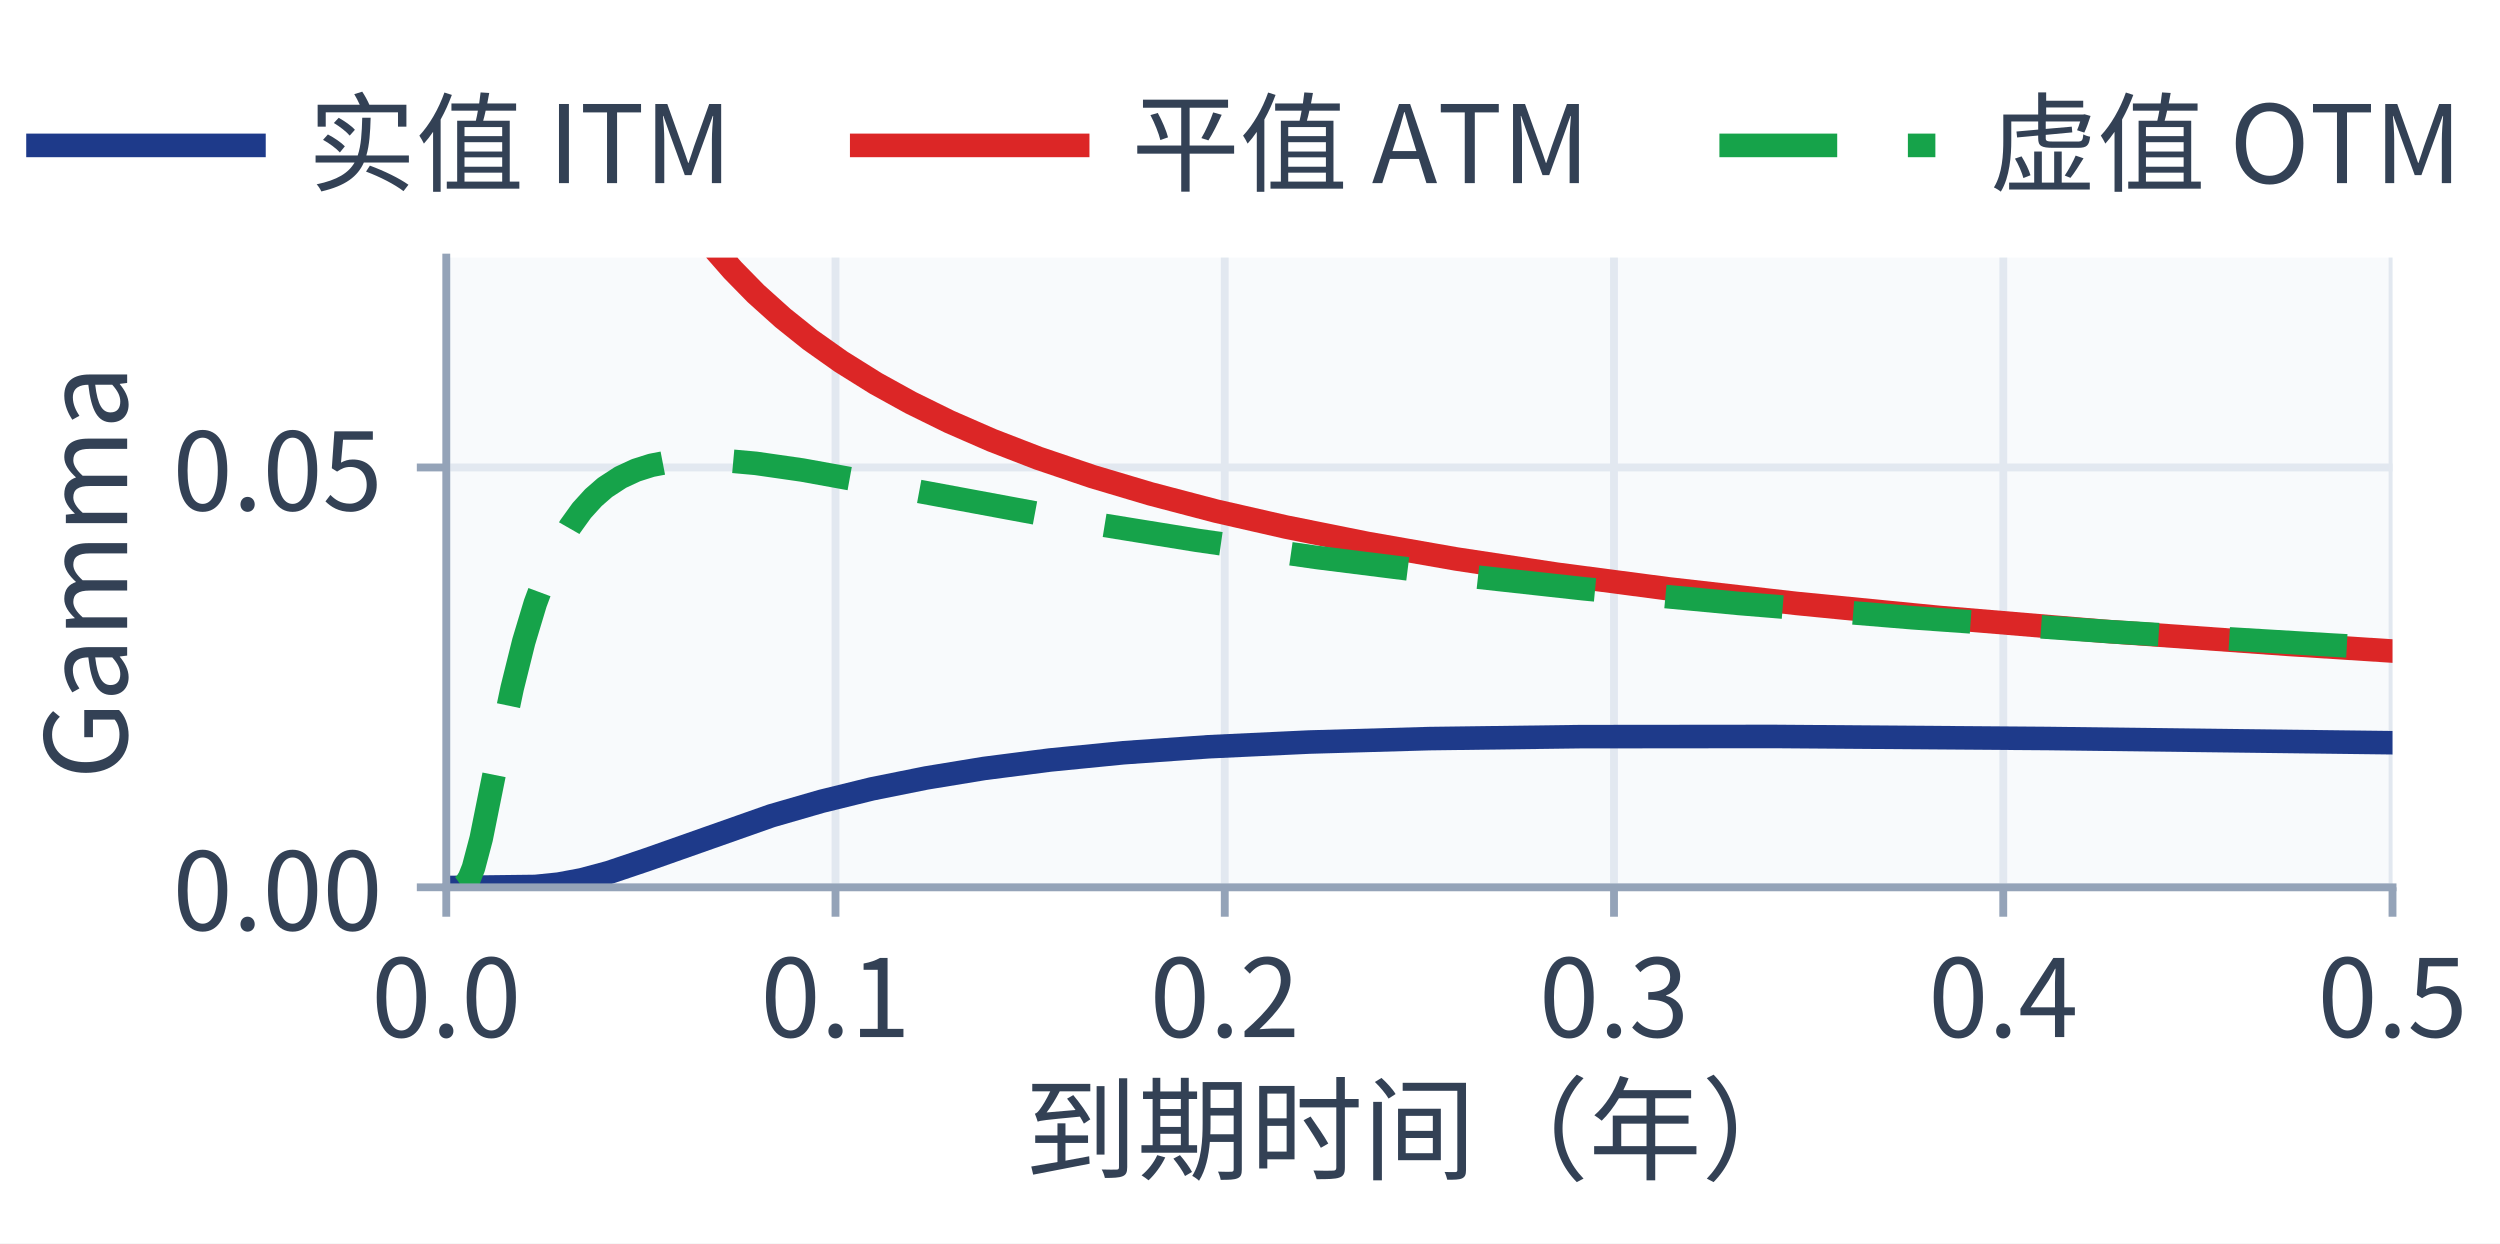
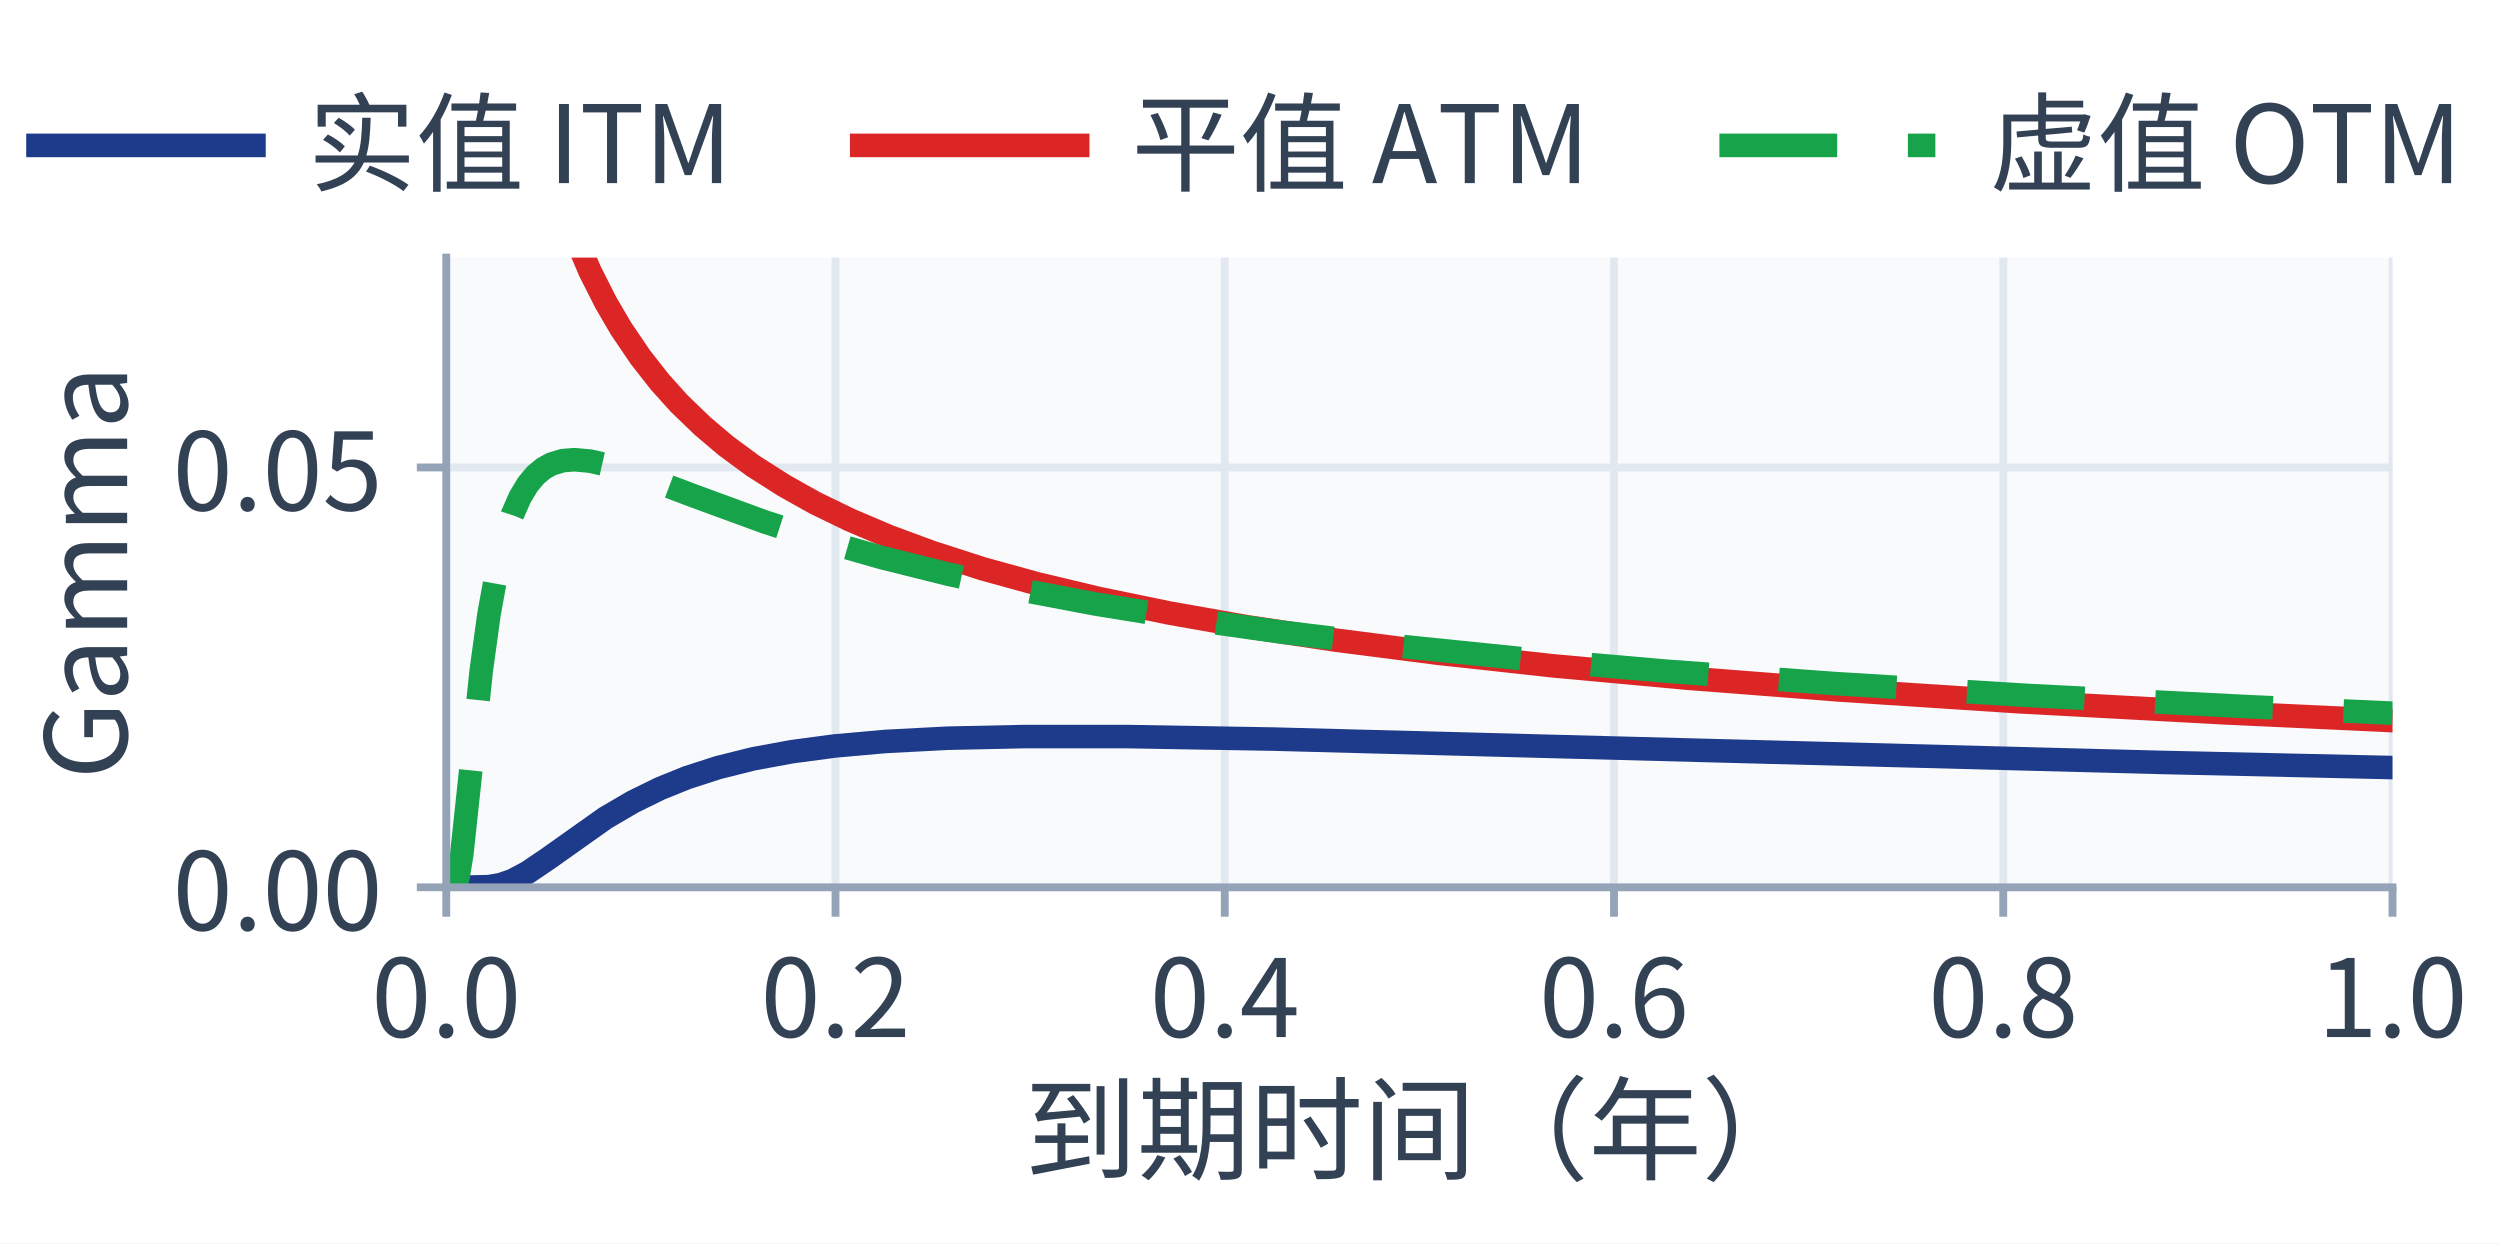
<svg xmlns="http://www.w3.org/2000/svg" xmlns:xlink="http://www.w3.org/1999/xlink" width="254.667pt" height="126.667pt" viewBox="0 0 254.667 126.667" version="1.1">
  <defs>
    <style type="text/css">*{stroke-linejoin: round; stroke-linecap: butt}</style>
  </defs>
  <g id="figure_1">
    <g id="patch_1">
      <path d="M 0 126.67  L 254.67 126.67  L 254.67 0  L 0 0  z " style="fill: #ffffff" />
    </g>
    <g id="axes_1">
      <g id="patch_2">
        <path d="M 45.46 90.39  L 243.72 90.39  L 243.72 26.24  L 45.46 26.24  z " style="fill: #f8fafc" />
      </g>
      <g id="matplotlib.axis_1">
        <g id="xtick_1">
          <g id="line2d_1">
            <path d="M 45.46 90.39  L 45.46 26.24  " clip-path="url(#p6704651213)" style="fill: none; stroke: #e2e8f0; stroke-width: 0.8; stroke-linecap: square" />
          </g>
          <g id="line2d_2">
            <defs>
              <path id="mb251ec82ac" d="M 0 0  L 0 3  " style="stroke: #94a3b8; stroke-width: 0.8" />
            </defs>
            <g>
              <use xlink:href="#mb251ec82ac" x="45.46" y="90.387" style="fill: #94a3b8; stroke: #94a3b8; stroke-width: 0.8" />
            </g>
          </g>
          <g id="text_1">
            <g style="fill: #334155" transform="translate(37.82617 105.642) scale(0.11 -0.11)">
              <defs>
                <path id="NotoSansCJKsc-Regular-30" d="M 1779 -83  C 2669 -83 3238 723 3238 2362  C 3238 3987 2669 4774 1779 4774  C 883 4774 320 3987 320 2362  C 320 723 883 -83 1779 -83  z M 1779 390  C 1248 390 883 986 883 2362  C 883 3731 1248 4314 1779 4314  C 2310 4314 2675 3731 2675 2362  C 2675 986 2310 390 1779 390  z " transform="scale(0.015625)" />
                <path id="NotoSansCJKsc-Regular-2e" d="M 890 -83  C 1120 -83 1312 96 1312 358  C 1312 627 1120 806 890 806  C 653 806 467 627 467 358  C 467 96 653 -83 890 -83  z " transform="scale(0.015625)" />
              </defs>
              <use xlink:href="#NotoSansCJKsc-Regular-30" />
              <use xlink:href="#NotoSansCJKsc-Regular-2e" transform="translate(55.49999 0)" />
              <use xlink:href="#NotoSansCJKsc-Regular-30" transform="translate(83.29997 0)" />
            </g>
          </g>
        </g>
        <g id="xtick_2">
          <g id="line2d_3">
            <path d="M 85.11 90.39  L 85.11 26.24  " clip-path="url(#p6704651213)" style="fill: none; stroke: #e2e8f0; stroke-width: 0.8; stroke-linecap: square" />
          </g>
          <g id="line2d_4">
            <g>
              <use xlink:href="#mb251ec82ac" x="85.111" y="90.387" style="fill: #94a3b8; stroke: #94a3b8; stroke-width: 0.8" />
            </g>
          </g>
          <g id="text_2">
            <g style="fill: #334155" transform="translate(77.4775 105.642) scale(0.11 -0.11)">
              <defs>
-                 <path id="NotoSansCJKsc-Regular-31" d="M 563 0  L 3136 0  L 3136 486  L 2195 486  L 2195 4691  L 1747 4691  C 1491 4544 1190 4435 774 4358  L 774 3987  L 1613 3987  L 1613 486  L 563 486  L 563 0  z " transform="scale(0.015625)" />
-               </defs>
-               <use xlink:href="#NotoSansCJKsc-Regular-30" />
-               <use xlink:href="#NotoSansCJKsc-Regular-2e" transform="translate(55.49999 0)" />
-               <use xlink:href="#NotoSansCJKsc-Regular-31" transform="translate(83.29997 0)" />
+                 <path id="NotoSansCJKsc-Regular-32" d="M 282 0  L 3232 0  L 3232 506  L 1933 506  C 1696 506 1408 480 1165 461  C 2266 1504 3008 2458 3008 3398  C 3008 4230 2477 4774 1638 4774  C 1043 4774 634 4506 256 4090  L 595 3757  C 858 4070 1184 4301 1568 4301  C 2150 4301 2432 3910 2432 3373  C 2432 2566 1754 1632 282 346  L 282 0  z " transform="scale(0.015625)" />
+               </defs>
+               <use xlink:href="#NotoSansCJKsc-Regular-30" />
+               <use xlink:href="#NotoSansCJKsc-Regular-2e" transform="translate(55.49999 0)" />
+               <use xlink:href="#NotoSansCJKsc-Regular-32" transform="translate(83.29997 0)" />
            </g>
          </g>
        </g>
        <g id="xtick_3">
          <g id="line2d_5">
            <path d="M 124.76 90.39  L 124.76 26.24  " clip-path="url(#p6704651213)" style="fill: none; stroke: #e2e8f0; stroke-width: 0.8; stroke-linecap: square" />
          </g>
          <g id="line2d_6">
            <g>
              <use xlink:href="#mb251ec82ac" x="124.763" y="90.387" style="fill: #94a3b8; stroke: #94a3b8; stroke-width: 0.8" />
            </g>
          </g>
          <g id="text_3">
            <g style="fill: #334155" transform="translate(117.1288 105.642) scale(0.11 -0.11)">
              <defs>
-                 <path id="NotoSansCJKsc-Regular-32" d="M 282 0  L 3232 0  L 3232 506  L 1933 506  C 1696 506 1408 480 1165 461  C 2266 1504 3008 2458 3008 3398  C 3008 4230 2477 4774 1638 4774  C 1043 4774 634 4506 256 4090  L 595 3757  C 858 4070 1184 4301 1568 4301  C 2150 4301 2432 3910 2432 3373  C 2432 2566 1754 1632 282 346  L 282 0  z " transform="scale(0.015625)" />
-               </defs>
-               <use xlink:href="#NotoSansCJKsc-Regular-30" />
-               <use xlink:href="#NotoSansCJKsc-Regular-2e" transform="translate(55.49999 0)" />
-               <use xlink:href="#NotoSansCJKsc-Regular-32" transform="translate(83.29997 0)" />
+                 <path id="NotoSansCJKsc-Regular-34" d="M 2176 0  L 2726 0  L 2726 1293  L 3354 1293  L 3354 1760  L 2726 1760  L 2726 4691  L 2080 4691  L 128 1677  L 128 1293  L 2176 1293  L 2176 0  z M 2176 1760  L 736 1760  L 1805 3360  C 1939 3590 2067 3827 2182 4051  L 2208 4051  C 2195 3814 2176 3430 2176 3200  L 2176 1760  z " transform="scale(0.015625)" />
+               </defs>
+               <use xlink:href="#NotoSansCJKsc-Regular-30" />
+               <use xlink:href="#NotoSansCJKsc-Regular-2e" transform="translate(55.49999 0)" />
+               <use xlink:href="#NotoSansCJKsc-Regular-34" transform="translate(83.29997 0)" />
            </g>
          </g>
        </g>
        <g id="xtick_4">
          <g id="line2d_7">
            <path d="M 164.41 90.39  L 164.41 26.24  " clip-path="url(#p6704651213)" style="fill: none; stroke: #e2e8f0; stroke-width: 0.8; stroke-linecap: square" />
          </g>
          <g id="line2d_8">
            <g>
              <use xlink:href="#mb251ec82ac" x="164.414" y="90.387" style="fill: #94a3b8; stroke: #94a3b8; stroke-width: 0.8" />
            </g>
          </g>
          <g id="text_4">
            <g style="fill: #334155" transform="translate(156.7802 105.642) scale(0.11 -0.11)">
              <defs>
-                 <path id="NotoSansCJKsc-Regular-33" d="M 1683 -83  C 2522 -83 3194 416 3194 1254  C 3194 1901 2752 2310 2202 2445  L 2202 2477  C 2701 2650 3034 3034 3034 3603  C 3034 4346 2458 4774 1664 4774  C 1126 4774 710 4538 358 4218  L 672 3846  C 941 4115 1267 4301 1645 4301  C 2138 4301 2438 4006 2438 3558  C 2438 3053 2112 2662 1139 2662  L 1139 2214  C 2227 2214 2598 1843 2598 1274  C 2598 736 2208 403 1645 403  C 1114 403 762 659 486 941  L 186 563  C 493 224 954 -83 1683 -83  z " transform="scale(0.015625)" />
-               </defs>
-               <use xlink:href="#NotoSansCJKsc-Regular-30" />
-               <use xlink:href="#NotoSansCJKsc-Regular-2e" transform="translate(55.49999 0)" />
-               <use xlink:href="#NotoSansCJKsc-Regular-33" transform="translate(83.29997 0)" />
+                 <path id="NotoSansCJKsc-Regular-36" d="M 1926 -83  C 2656 -83 3277 531 3277 1440  C 3277 2426 2765 2912 1971 2912  C 1606 2912 1197 2701 909 2349  C 934 3802 1466 4294 2118 4294  C 2400 4294 2682 4154 2861 3936  L 3194 4294  C 2931 4576 2579 4774 2093 4774  C 1184 4774 358 4077 358 2240  C 358 691 1030 -83 1926 -83  z M 922 1882  C 1229 2317 1587 2477 1875 2477  C 2445 2477 2720 2074 2720 1440  C 2720 800 2374 378 1926 378  C 1338 378 986 909 922 1882  z " transform="scale(0.015625)" />
+               </defs>
+               <use xlink:href="#NotoSansCJKsc-Regular-30" />
+               <use xlink:href="#NotoSansCJKsc-Regular-2e" transform="translate(55.49999 0)" />
+               <use xlink:href="#NotoSansCJKsc-Regular-36" transform="translate(83.29997 0)" />
            </g>
          </g>
        </g>
        <g id="xtick_5">
          <g id="line2d_9">
            <path d="M 204.07 90.39  L 204.07 26.24  " clip-path="url(#p6704651213)" style="fill: none; stroke: #e2e8f0; stroke-width: 0.8; stroke-linecap: square" />
          </g>
          <g id="line2d_10">
            <g>
              <use xlink:href="#mb251ec82ac" x="204.065" y="90.387" style="fill: #94a3b8; stroke: #94a3b8; stroke-width: 0.8" />
            </g>
          </g>
          <g id="text_5">
            <g style="fill: #334155" transform="translate(196.4315 105.642) scale(0.11 -0.11)">
              <defs>
-                 <path id="NotoSansCJKsc-Regular-34" d="M 2176 0  L 2726 0  L 2726 1293  L 3354 1293  L 3354 1760  L 2726 1760  L 2726 4691  L 2080 4691  L 128 1677  L 128 1293  L 2176 1293  L 2176 0  z M 2176 1760  L 736 1760  L 1805 3360  C 1939 3590 2067 3827 2182 4051  L 2208 4051  C 2195 3814 2176 3430 2176 3200  L 2176 1760  z " transform="scale(0.015625)" />
-               </defs>
-               <use xlink:href="#NotoSansCJKsc-Regular-30" />
-               <use xlink:href="#NotoSansCJKsc-Regular-2e" transform="translate(55.49999 0)" />
-               <use xlink:href="#NotoSansCJKsc-Regular-34" transform="translate(83.29997 0)" />
+                 <path id="NotoSansCJKsc-Regular-38" d="M 1792 -83  C 2669 -83 3258 448 3258 1126  C 3258 1773 2880 2125 2470 2362  L 2470 2394  C 2746 2611 3091 3034 3091 3526  C 3091 4250 2605 4762 1805 4762  C 1075 4762 518 4282 518 3571  C 518 3078 813 2726 1152 2490  L 1152 2464  C 723 2234 294 1792 294 1165  C 294 442 922 -83 1792 -83  z M 2112 2547  C 1555 2765 1050 3014 1050 3571  C 1050 4026 1363 4326 1798 4326  C 2298 4326 2592 3962 2592 3494  C 2592 3149 2426 2829 2112 2547  z M 1798 352  C 1235 352 813 717 813 1216  C 813 1664 1082 2035 1459 2278  C 2125 2010 2701 1779 2701 1146  C 2701 678 2342 352 1798 352  z " transform="scale(0.015625)" />
+               </defs>
+               <use xlink:href="#NotoSansCJKsc-Regular-30" />
+               <use xlink:href="#NotoSansCJKsc-Regular-2e" transform="translate(55.49999 0)" />
+               <use xlink:href="#NotoSansCJKsc-Regular-38" transform="translate(83.29997 0)" />
            </g>
          </g>
        </g>
        <g id="xtick_6">
          <g id="line2d_11">
            <path d="M 243.72 90.39  L 243.72 26.24  " clip-path="url(#p6704651213)" style="fill: none; stroke: #e2e8f0; stroke-width: 0.8; stroke-linecap: square" />
          </g>
          <g id="line2d_12">
            <g>
              <use xlink:href="#mb251ec82ac" x="243.717" y="90.387" style="fill: #94a3b8; stroke: #94a3b8; stroke-width: 0.8" />
            </g>
          </g>
          <g id="text_6">
            <g style="fill: #334155" transform="translate(236.0828 105.642) scale(0.11 -0.11)">
              <defs>
-                 <path id="NotoSansCJKsc-Regular-35" d="M 1677 -83  C 2464 -83 3213 499 3213 1523  C 3213 2560 2573 3021 1798 3021  C 1517 3021 1306 2950 1094 2835  L 1216 4192  L 2982 4192  L 2982 4691  L 704 4691  L 550 2502  L 864 2304  C 1133 2483 1331 2579 1645 2579  C 2234 2579 2618 2182 2618 1510  C 2618 826 2176 403 1619 403  C 1075 403 730 653 467 922  L 173 538  C 493 224 941 -83 1677 -83  z " transform="scale(0.015625)" />
-               </defs>
-               <use xlink:href="#NotoSansCJKsc-Regular-30" />
-               <use xlink:href="#NotoSansCJKsc-Regular-2e" transform="translate(55.49999 0)" />
-               <use xlink:href="#NotoSansCJKsc-Regular-35" transform="translate(83.29997 0)" />
+                 <path id="NotoSansCJKsc-Regular-31" d="M 563 0  L 3136 0  L 3136 486  L 2195 486  L 2195 4691  L 1747 4691  C 1491 4544 1190 4435 774 4358  L 774 3987  L 1613 3987  L 1613 486  L 563 486  L 563 0  z " transform="scale(0.015625)" />
+               </defs>
+               <use xlink:href="#NotoSansCJKsc-Regular-31" />
+               <use xlink:href="#NotoSansCJKsc-Regular-2e" transform="translate(55.49999 0)" />
+               <use xlink:href="#NotoSansCJKsc-Regular-30" transform="translate(83.29997 0)" />
            </g>
          </g>
        </g>
        <g id="text_7">
          <g style="fill: #334155" transform="translate(104.3383 119.3149) scale(0.115 -0.115)">
            <defs>
              <path id="NotoSansCJKsc-Regular-5230" d="M 4102 4826  L 4102 947  L 4550 947  L 4550 4826  L 4102 4826  z M 5370 5274  L 5370 237  C 5370 128 5338 96 5229 96  C 5120 90 4768 90 4390 102  C 4467 -26 4544 -243 4570 -378  C 5037 -378 5376 -365 5574 -282  C 5766 -205 5837 -64 5837 237  L 5837 5274  L 5370 5274  z M 397 269  L 506 -192  C 1350 -26 2566 205 3706 429  L 3680 851  L 2336 602  L 2336 1606  L 3616 1606  L 3616 2035  L 2336 2035  L 2336 2720  L 1882 2720  L 1882 2035  L 621 2035  L 621 1606  L 1882 1606  L 1882 525  L 397 269  z M 762 2810  C 915 2880 1152 2906 3155 3098  C 3245 2950 3322 2816 3379 2701  L 3744 2944  C 3558 3309 3136 3891 2778 4320  L 2426 4115  C 2586 3923 2752 3693 2906 3475  L 1267 3334  C 1530 3680 1792 4109 2010 4531  L 3744 4531  L 3744 4954  L 454 4954  L 454 4531  L 1472 4531  C 1267 4077 1005 3667 909 3546  C 800 3392 704 3283 602 3264  C 659 3136 730 2912 762 2810  z " transform="scale(0.015625)" />
              <path id="NotoSansCJKsc-Regular-671f" d="M 1139 915  C 947 486 608 58 250 -230  C 365 -301 557 -435 646 -512  C 992 -192 1363 301 1594 787  L 1139 915  z M 2054 717  C 2304 416 2598 -6 2714 -269  L 3110 -38  C 2976 224 2682 621 2426 915  L 2054 717  z M 5472 4621  L 5472 3590  L 4160 3590  L 4160 4621  L 5472 4621  z M 3712 5056  L 3712 2733  C 3712 1811 3661 589 3123 -262  C 3232 -314 3430 -454 3507 -538  C 3891 70 4058 890 4122 1664  L 5472 1664  L 5472 109  C 5472 6 5434 -19 5344 -26  C 5248 -32 4922 -32 4582 -19  C 4646 -147 4717 -358 4736 -486  C 5203 -486 5510 -480 5690 -397  C 5875 -320 5933 -173 5933 102  L 5933 5056  L 3712 5056  z M 5472 3162  L 5472 2099  L 4147 2099  C 4160 2323 4160 2534 4160 2733  L 4160 3162  L 5472 3162  z M 2477 5299  L 2477 4525  L 1312 4525  L 1312 5299  L 877 5299  L 877 4525  L 333 4525  L 333 4096  L 877 4096  L 877 1478  L 243 1478  L 243 1050  L 3398 1050  L 3398 1478  L 2925 1478  L 2925 4096  L 3398 4096  L 3398 4525  L 2925 4525  L 2925 5299  L 2477 5299  z M 1312 4096  L 2477 4096  L 2477 3526  L 1312 3526  L 1312 4096  z M 1312 3142  L 2477 3142  L 2477 2515  L 1312 2515  L 1312 3142  z M 1312 2125  L 2477 2125  L 2477 1478  L 1312 1478  L 1312 2125  z " transform="scale(0.015625)" />
              <path id="NotoSansCJKsc-Regular-65f6" d="M 3034 2893  C 3373 2400 3808 1722 4013 1331  L 4435 1574  C 4218 1965 3776 2618 3430 3104  L 3034 2893  z M 2074 2573  L 2074 1114  L 979 1114  L 979 2573  L 2074 2573  z M 2074 3002  L 979 3002  L 979 4403  L 2074 4403  L 2074 3002  z M 518 4838  L 518 160  L 979 160  L 979 678  L 2522 678  L 2522 4838  L 518 4838  z M 4890 5344  L 4890 4096  L 2816 4096  L 2816 3622  L 4890 3622  L 4890 211  C 4890 83 4838 38 4710 38  C 4570 26 4096 26 3597 45  C 3667 -96 3744 -314 3776 -448  C 4416 -448 4826 -442 5056 -358  C 5286 -282 5376 -141 5376 211  L 5376 3622  L 6157 3622  L 6157 4096  L 5376 4096  L 5376 5344  L 4890 5344  z " transform="scale(0.015625)" />
              <path id="NotoSansCJKsc-Regular-95f4" d="M 582 3936  L 582 -512  L 1075 -512  L 1075 3936  L 582 3936  z M 678 5062  C 973 4781 1306 4378 1453 4122  L 1850 4378  C 1696 4646 1350 5024 1050 5293  L 678 5062  z M 2426 1888  L 3962 1888  L 3962 1024  L 2426 1024  L 2426 1888  z M 2426 3142  L 3962 3142  L 3962 2291  L 2426 2291  L 2426 3142  z M 1990 3546  L 1990 627  L 4416 627  L 4416 3546  L 1990 3546  z M 2253 5018  L 2253 4563  L 5350 4563  L 5350 70  C 5350 -13 5325 -38 5242 -45  C 5158 -45 4896 -51 4627 -38  C 4691 -160 4755 -365 4781 -480  C 5171 -480 5446 -480 5619 -403  C 5786 -320 5843 -198 5843 70  L 5843 5018  L 2253 5018  z " transform="scale(0.015625)" />
              <path id="NotoSansCJKsc-Regular-ff08" d="M 4448 2432  C 4448 1184 4954 166 5722 -614  L 6106 -416  C 5370 346 4915 1293 4915 2432  C 4915 3571 5370 4518 6106 5280  L 5722 5478  C 4954 4698 4448 3680 4448 2432  z " transform="scale(0.015625)" />
              <path id="NotoSansCJKsc-Regular-5e74" d="M 307 1427  L 307 966  L 3277 966  L 3277 -512  L 3770 -512  L 3770 966  L 6106 966  L 6106 1427  L 3770 1427  L 3770 2701  L 5658 2701  L 5658 3155  L 3770 3155  L 3770 4141  L 5805 4141  L 5805 4602  L 1965 4602  C 2074 4819 2170 5043 2259 5274  L 1773 5402  C 1466 4531 934 3699 320 3174  C 442 3104 646 2944 736 2867  C 1082 3200 1421 3642 1715 4141  L 3277 4141  L 3277 3155  L 1363 3155  L 1363 1427  L 307 1427  z M 1843 1427  L 1843 2701  L 3277 2701  L 3277 1427  L 1843 1427  z " transform="scale(0.015625)" />
              <path id="NotoSansCJKsc-Regular-ff09" d="M 1952 2432  C 1952 3680 1446 4698 678 5478  L 294 5280  C 1030 4518 1485 3571 1485 2432  C 1485 1293 1030 346 294 -416  L 678 -614  C 1446 166 1952 1184 1952 2432  z " transform="scale(0.015625)" />
            </defs>
            <use xlink:href="#NotoSansCJKsc-Regular-5230" />
            <use xlink:href="#NotoSansCJKsc-Regular-671f" transform="translate(99.99998 0)" />
            <use xlink:href="#NotoSansCJKsc-Regular-65f6" transform="translate(200 0)" />
            <use xlink:href="#NotoSansCJKsc-Regular-95f4" transform="translate(300 0)" />
            <use xlink:href="#NotoSansCJKsc-Regular-ff08" transform="translate(399.9999 0)" />
            <use xlink:href="#NotoSansCJKsc-Regular-5e74" transform="translate(499.9999 0)" />
            <use xlink:href="#NotoSansCJKsc-Regular-ff09" transform="translate(599.9999 0)" />
          </g>
        </g>
      </g>
      <g id="matplotlib.axis_2">
        <g id="ytick_1">
          <g id="line2d_13">
            <path d="M 45.46 90.39  L 243.72 90.39  " clip-path="url(#p6704651213)" style="fill: none; stroke: #e2e8f0; stroke-width: 0.8; stroke-linecap: square" />
          </g>
          <g id="line2d_14">
            <defs>
              <path id="m2ec170c3e6" d="M 0 0  L -3 0  " style="stroke: #94a3b8; stroke-width: 0.8" />
            </defs>
            <g>
              <use xlink:href="#m2ec170c3e6" x="45.46" y="90.387" style="fill: #94a3b8; stroke: #94a3b8; stroke-width: 0.8" />
            </g>
          </g>
          <g id="text_8">
            <g style="fill: #334155" transform="translate(17.58734 94.76432) scale(0.11 -0.11)">
              <use xlink:href="#NotoSansCJKsc-Regular-30" />
              <use xlink:href="#NotoSansCJKsc-Regular-2e" transform="translate(55.49999 0)" />
              <use xlink:href="#NotoSansCJKsc-Regular-30" transform="translate(83.29997 0)" />
              <use xlink:href="#NotoSansCJKsc-Regular-30" transform="translate(138.8 0)" />
            </g>
          </g>
        </g>
        <g id="ytick_2">
          <g id="line2d_15">
            <path d="M 45.46 47.62  L 243.72 47.62  " clip-path="url(#p6704651213)" style="fill: none; stroke: #e2e8f0; stroke-width: 0.8; stroke-linecap: square" />
          </g>
          <g id="line2d_16">
            <g>
              <use xlink:href="#m2ec170c3e6" x="45.46" y="47.622" style="fill: #94a3b8; stroke: #94a3b8; stroke-width: 0.8" />
            </g>
          </g>
          <g id="text_9">
            <g style="fill: #334155" transform="translate(17.58734 51.99988) scale(0.11 -0.11)">
+               <defs>
+                 <path id="NotoSansCJKsc-Regular-35" d="M 1677 -83  C 2464 -83 3213 499 3213 1523  C 3213 2560 2573 3021 1798 3021  C 1517 3021 1306 2950 1094 2835  L 1216 4192  L 2982 4192  L 2982 4691  L 704 4691  L 550 2502  L 864 2304  C 1133 2483 1331 2579 1645 2579  C 2234 2579 2618 2182 2618 1510  C 2618 826 2176 403 1619 403  C 1075 403 730 653 467 922  L 173 538  C 493 224 941 -83 1677 -83  z " transform="scale(0.015625)" />
+               </defs>
              <use xlink:href="#NotoSansCJKsc-Regular-30" />
              <use xlink:href="#NotoSansCJKsc-Regular-2e" transform="translate(55.49999 0)" />
              <use xlink:href="#NotoSansCJKsc-Regular-30" transform="translate(83.29997 0)" />
              <use xlink:href="#NotoSansCJKsc-Regular-35" transform="translate(138.8 0)" />
            </g>
          </g>
        </g>
        <g id="text_10">
          <g style="fill: #334155" transform="translate(12.95312 79.39786) rotate(-90) scale(0.115 -0.115)">
            <defs>
              <path id="NotoSansCJKsc-Regular-47" d="M 2490 -83  C 3117 -83 3635 147 3936 461  L 3936 2432  L 2394 2432  L 2394 1939  L 3392 1939  L 3392 710  C 3206 538 2880 435 2547 435  C 1542 435 979 1178 979 2362  C 979 3533 1594 4256 2541 4256  C 3008 4256 3315 4058 3552 3814  L 3872 4198  C 3603 4480 3174 4774 2522 4774  C 1280 4774 371 3859 371 2342  C 371 819 1254 -83 2490 -83  z " transform="scale(0.015625)" />
              <path id="NotoSansCJKsc-Regular-61" d="M 1389 -83  C 1818 -83 2208 141 2541 416  L 2560 416  L 2611 0  L 3091 0  L 3091 2138  C 3091 3002 2739 3565 1888 3565  C 1325 3565 838 3315 525 3110  L 749 2707  C 1024 2893 1389 3078 1792 3078  C 2362 3078 2509 2650 2509 2202  C 1030 2035 378 1658 378 902  C 378 275 806 -83 1389 -83  z M 1555 390  C 1210 390 941 544 941 941  C 941 1389 1338 1677 2509 1811  L 2509 845  C 2170 544 1888 390 1555 390  z " transform="scale(0.015625)" />
              <path id="NotoSansCJKsc-Regular-6d" d="M 589 0  L 1178 0  L 1178 2522  C 1491 2880 1786 3053 2048 3053  C 2490 3053 2694 2778 2694 2125  L 2694 0  L 3277 0  L 3277 2522  C 3603 2880 3885 3053 4154 3053  C 4595 3053 4800 2778 4800 2125  L 4800 0  L 5382 0  L 5382 2202  C 5382 3085 5043 3565 4333 3565  C 3904 3565 3546 3290 3181 2899  C 3040 3309 2758 3565 2221 3565  C 1805 3565 1446 3302 1139 2970  L 1126 2970  L 1069 3475  L 589 3475  L 589 0  z " transform="scale(0.015625)" />
            </defs>
            <use xlink:href="#NotoSansCJKsc-Regular-47" />
            <use xlink:href="#NotoSansCJKsc-Regular-61" transform="translate(68.89999 0)" />
            <use xlink:href="#NotoSansCJKsc-Regular-6d" transform="translate(125.2 0)" />
            <use xlink:href="#NotoSansCJKsc-Regular-6d" transform="translate(217.8 0)" />
            <use xlink:href="#NotoSansCJKsc-Regular-61" transform="translate(310.4 0)" />
          </g>
        </g>
      </g>
      <g id="line2d_17">
-         <path d="M 47.05 90.39  L 54.53 90.30  L 56.90 90.06  L 59.26 89.62  L 62.02 88.88  L 65.96 87.55  L 78.58 83.10  L 83.70 81.62  L 88.82 80.36  L 94.34 79.25  L 100.25 78.28  L 106.95 77.42  L 114.44 76.68  L 123.11 76.07  L 133.36 75.59  L 145.58 75.24  L 160.95 75.04  L 180.66 75.02  L 208.64 75.23  L 243.72 75.66  L 243.72 75.66  " clip-path="url(#p6704651213)" style="fill: none; stroke: #1e3a8a; stroke-width: 2.4; stroke-linecap: square" />
+         <path d="M 46.25 90.39  L 49.81 90.32  L 51.00 90.11  L 52.19 89.70  L 53.77 88.86  L 55.75 87.52  L 61.69 83.31  L 64.46 81.69  L 67.23 80.33  L 70.00 79.21  L 73.16 78.19  L 76.72 77.30  L 80.68 76.57  L 85.03 75.99  L 90.18 75.53  L 96.51 75.20  L 104.42 75.03  L 114.71 75.03  L 129.75 75.29  L 157.85 76.03  L 219.97 77.66  L 243.72 78.19  L 243.72 78.19  " clip-path="url(#p6704651213)" style="fill: none; stroke: #1e3a8a; stroke-width: 2.4; stroke-linecap: square" />
      </g>
      <g id="line2d_18">
-         <path d="M 59.27 -1  L 60.84 3.78  L 62.42 7.91  L 63.99 11.49  L 65.96 15.38  L 67.93 18.75  L 69.91 21.70  L 72.27 24.80  L 74.64 27.51  L 77.00 29.92  L 79.76 32.40  L 82.52 34.61  L 85.67 36.84  L 89.22 39.06  L 92.77 41.02  L 96.71 42.96  L 101.04 44.85  L 105.77 46.68  L 111.29 48.55  L 117.20 50.31  L 123.90 52.07  L 131.00 53.69  L 139.27 55.35  L 148.34 56.94  L 158.58 58.49  L 170.01 59.99  L 183.02 61.47  L 197.60 62.90  L 214.16 64.29  L 233.08 65.64  L 243.72 66.32  L 243.72 66.32  " clip-path="url(#p6704651213)" style="fill: none; stroke: #dc2626; stroke-width: 2.4; stroke-linecap: square" />
+         <path d="M 52.37 -1  L 53.38 5.02  L 54.56 10.79  L 55.75 15.52  L 56.94 19.50  L 58.52 23.94  L 60.10 27.63  L 61.69 30.78  L 63.27 33.49  L 65.25 36.41  L 67.23 38.93  L 69.20 41.12  L 71.58 43.41  L 73.95 45.42  L 76.72 47.46  L 79.89 49.48  L 83.05 51.25  L 86.62 52.98  L 90.57 54.66  L 94.93 56.27  L 100.07 57.93  L 105.61 59.46  L 111.94 60.97  L 119.07 62.44  L 126.98 63.84  L 136.08 65.21  L 146.37 66.53  L 158.24 67.83  L 171.70 69.07  L 187.52 70.30  L 205.73 71.49  L 226.70 72.62  L 243.72 73.41  L 243.72 73.41  " clip-path="url(#p6704651213)" style="fill: none; stroke: #dc2626; stroke-width: 2.4; stroke-linecap: square" />
      </g>
      <g id="line2d_19">
-         <path d="M 47.05 90.31  L 47.44 90.03  L 47.83 89.41  L 48.23 88.40  L 49.02 85.41  L 50.59 77.62  L 52.17 70.11  L 53.35 65.37  L 54.53 61.45  L 55.72 58.26  L 56.90 55.70  L 58.08 53.64  L 59.26 52.00  L 60.45 50.69  L 61.63 49.66  L 63.21 48.63  L 64.78 47.90  L 66.36 47.40  L 68.33 47.02  L 70.69 46.84  L 73.45 46.88  L 77.00 47.20  L 81.73 47.88  L 89.22 49.24  L 110.50 53.19  L 121.93 55.04  L 134.15 56.79  L 147.15 58.42  L 161.34 59.98  L 177.11 61.47  L 194.84 62.93  L 214.95 64.35  L 237.41 65.70  L 243.72 66.05  L 243.72 66.05  " clip-path="url(#p6704651213)" style="fill: none; stroke-dasharray: 12,7.2; stroke-dashoffset: 0; stroke: #16a34a; stroke-width: 2.4" />
+         <path d="M 46.25 90.31  L 46.65 89.40  L 47.04 87.02  L 47.84 79.57  L 49.02 68.34  L 49.81 62.58  L 50.61 58.18  L 51.40 54.89  L 52.19 52.44  L 52.98 50.64  L 53.77 49.33  L 54.56 48.39  L 55.35 47.73  L 56.15 47.28  L 57.33 46.92  L 58.52 46.83  L 60.10 46.97  L 62.08 47.42  L 64.85 48.32  L 70.79 50.56  L 77.91 53.17  L 83.85 55.09  L 89.78 56.79  L 96.51 58.47  L 103.63 60.02  L 111.55 61.52  L 120.65 63.00  L 130.54 64.39  L 142.02 65.77  L 155.08 67.10  L 169.72 68.37  L 186.73 69.62  L 206.52 70.84  L 229.08 71.99  L 243.72 72.65  L 243.72 72.65  " clip-path="url(#p6704651213)" style="fill: none; stroke-dasharray: 12,7.2; stroke-dashoffset: 0; stroke: #16a34a; stroke-width: 2.4" />
      </g>
      <g id="patch_3">
        <path d="M 45.46 90.39  L 45.46 26.24  " style="fill: none; stroke: #94a3b8; stroke-width: 0.8; stroke-linejoin: miter; stroke-linecap: square" />
      </g>
      <g id="patch_4">
        <path d="M 45.46 90.39  L 243.72 90.39  " style="fill: none; stroke: #94a3b8; stroke-width: 0.8; stroke-linejoin: miter; stroke-linecap: square" />
      </g>
    </g>
    <g id="legend_1">
      <g id="line2d_20">
        <path d="M 3.87 14.81  L 14.87 14.81  L 25.87 14.81  " style="fill: none; stroke: #1e3a8a; stroke-width: 2.4; stroke-linecap: square" />
      </g>
      <g id="text_11">
        <g style="fill: #334155" transform="translate(31.36693 18.65531) scale(0.11 -0.11)">
          <defs>
            <path id="NotoSansCJKsc-Regular-5b9e" d="M 3443 685  C 4294 365 5146 -77 5664 -474  L 5958 -96  C 5427 282 4531 723 3674 1037  L 3443 685  z M 1536 3565  C 1882 3360 2291 3040 2477 2816  L 2784 3162  C 2586 3392 2170 3680 1824 3872  L 1536 3565  z M 896 2566  C 1261 2368 1690 2048 1894 1818  L 2189 2182  C 1978 2406 1542 2701 1184 2886  L 896 2566  z M 576 4646  L 576 3347  L 1056 3347  L 1056 4198  L 5338 4198  L 5338 3347  L 5837 3347  L 5837 4646  L 3642 4646  C 3546 4870 3379 5184 3219 5421  L 2746 5274  C 2861 5082 2982 4851 3072 4646  L 576 4646  z M 454 1638  L 454 1222  L 2765 1222  C 2406 602 1747 186 518 -70  C 621 -179 742 -365 794 -493  C 2234 -160 2950 397 3315 1222  L 5984 1222  L 5984 1638  L 3462 1638  C 3648 2259 3693 3002 3718 3878  L 3219 3878  C 3194 2970 3155 2234 2950 1638  L 454 1638  z " transform="scale(0.015625)" />
            <path id="NotoSansCJKsc-Regular-503c" d="M 3834 5376  C 3814 5184 3782 4954 3750 4723  L 2106 4723  L 2106 4294  L 3674 4294  C 3635 4077 3597 3872 3552 3699  L 2445 3699  L 2445 90  L 1830 90  L 1830 -326  L 6131 -326  L 6131 90  L 5562 90  L 5562 3699  L 3987 3699  C 4038 3872 4090 4077 4134 4294  L 5939 4294  L 5939 4723  L 4230 4723  L 4346 5344  L 3834 5376  z M 2880 90  L 2880 621  L 5114 621  L 5114 90  L 2880 90  z M 2880 2426  L 5114 2426  L 5114 1875  L 2880 1875  L 2880 2426  z M 2880 2784  L 2880 3322  L 5114 3322  L 5114 2784  L 2880 2784  z M 2880 1530  L 5114 1530  L 5114 973  L 2880 973  L 2880 1530  z M 1690 5370  C 1350 4397 794 3443 205 2816  C 288 2701 422 2451 474 2342  C 659 2547 845 2784 1018 3040  L 1018 -512  L 1466 -512  L 1466 3770  C 1722 4230 1946 4730 2131 5229  L 1690 5370  z " transform="scale(0.015625)" />
            <path id="NotoSansCJKsc-Regular-20" transform="scale(0.015625)" />
            <path id="NotoSansCJKsc-Regular-49" d="M 646 0  L 1235 0  L 1235 4691  L 646 4691  L 646 0  z " transform="scale(0.015625)" />
            <path id="NotoSansCJKsc-Regular-54" d="M 1619 0  L 2214 0  L 2214 4192  L 3635 4192  L 3635 4691  L 198 4691  L 198 4192  L 1619 4192  L 1619 0  z " transform="scale(0.015625)" />
            <path id="NotoSansCJKsc-Regular-4d" d="M 646 0  L 1178 0  L 1178 2598  C 1178 3002 1139 3571 1101 3981  L 1126 3981  L 1504 2912  L 2394 474  L 2790 474  L 3674 2912  L 4051 3981  L 4077 3981  C 4045 3571 4000 3002 4000 2598  L 4000 0  L 4550 0  L 4550 4691  L 3840 4691  L 2944 2182  C 2835 1862 2739 1530 2618 1203  L 2592 1203  C 2477 1530 2374 1862 2253 2182  L 1357 4691  L 646 4691  L 646 0  z " transform="scale(0.015625)" />
          </defs>
          <use xlink:href="#NotoSansCJKsc-Regular-5b9e" />
          <use xlink:href="#NotoSansCJKsc-Regular-503c" transform="translate(99.99998 0)" />
          <use xlink:href="#NotoSansCJKsc-Regular-20" transform="translate(200 0)" />
          <use xlink:href="#NotoSansCJKsc-Regular-49" transform="translate(222.4 0)" />
          <use xlink:href="#NotoSansCJKsc-Regular-54" transform="translate(251.7 0)" />
          <use xlink:href="#NotoSansCJKsc-Regular-4d" transform="translate(311.5999 0)" />
        </g>
      </g>
      <g id="line2d_21">
        <path d="M 87.78 14.81  L 98.78 14.81  L 109.78 14.81  " style="fill: none; stroke: #dc2626; stroke-width: 2.4; stroke-linecap: square" />
      </g>
      <g id="text_12">
        <g style="fill: #334155" transform="translate(115.2763 18.65531) scale(0.11 -0.11)">
          <defs>
            <path id="NotoSansCJKsc-Regular-5e73" d="M 1114 4032  C 1363 3558 1613 2938 1702 2554  L 2157 2714  C 2067 3085 1805 3699 1549 4160  L 1114 4032  z M 4832 4192  C 4672 3725 4378 3072 4134 2669  L 4550 2534  C 4800 2918 5101 3533 5338 4051  L 4832 4192  z M 333 2227  L 333 1747  L 2938 1747  L 2938 -506  L 3437 -506  L 3437 1747  L 6074 1747  L 6074 2227  L 3437 2227  L 3437 4467  L 5715 4467  L 5715 4947  L 672 4947  L 672 4467  L 2938 4467  L 2938 2227  L 333 2227  z " transform="scale(0.015625)" />
            <path id="NotoSansCJKsc-Regular-41" d="M 26 0  L 621 0  L 1075 1434  L 2790 1434  L 3238 0  L 3866 0  L 2272 4691  L 1613 4691  L 26 0  z M 1222 1901  L 1453 2624  C 1619 3155 1773 3661 1920 4211  L 1946 4211  C 2099 3667 2246 3155 2419 2624  L 2643 1901  L 1222 1901  z " transform="scale(0.015625)" />
          </defs>
          <use xlink:href="#NotoSansCJKsc-Regular-5e73" />
          <use xlink:href="#NotoSansCJKsc-Regular-503c" transform="translate(99.99998 0)" />
          <use xlink:href="#NotoSansCJKsc-Regular-20" transform="translate(200 0)" />
          <use xlink:href="#NotoSansCJKsc-Regular-41" transform="translate(222.4 0)" />
          <use xlink:href="#NotoSansCJKsc-Regular-54" transform="translate(283.2 0)" />
          <use xlink:href="#NotoSansCJKsc-Regular-4d" transform="translate(343.0999 0)" />
        </g>
      </g>
      <g id="line2d_22">
        <path d="M 175.15 14.81  L 186.15 14.81  L 197.15 14.81  " style="fill: none; stroke-dasharray: 12,7.2; stroke-dashoffset: 0; stroke: #16a34a; stroke-width: 2.4" />
      </g>
      <g id="text_13">
        <g style="fill: #334155" transform="translate(202.6507 18.65531) scale(0.11 -0.11)">
          <defs>
            <path id="NotoSansCJKsc-Regular-865a" d="M 1517 1453  C 1728 1094 1939 608 2016 301  L 2438 467  C 2355 768 2125 1235 1907 1587  L 1517 1453  z M 5114 1632  C 4966 1280 4685 768 4467 448  L 4806 314  C 5043 608 5338 1075 5581 1472  L 5114 1632  z M 826 4064  L 826 2528  C 826 1709 774 563 269 -256  C 384 -301 589 -429 678 -506  C 1210 352 1299 1638 1299 2528  L 1299 3654  L 2893 3654  L 2893 3174  L 1606 3059  L 1645 2707  L 2893 2822  L 2893 2662  C 2893 2202 3078 2093 3782 2093  C 3936 2093 5094 2093 5261 2093  C 5773 2093 5914 2227 5971 2752  C 5850 2771 5670 2829 5568 2893  C 5536 2522 5491 2464 5216 2464  C 4966 2464 3987 2464 3802 2464  C 3411 2464 3341 2496 3341 2662  L 3341 2861  L 4915 3008  L 4883 3347  L 3341 3213  L 3341 3654  L 5382 3654  C 5325 3462 5261 3277 5197 3136  L 5626 2995  C 5747 3245 5888 3635 5997 3981  L 5638 4083  L 5555 4064  L 3366 4064  L 3366 4486  L 5562 4486  L 5562 4883  L 3366 4883  L 3366 5376  L 2893 5376  L 2893 4064  L 826 4064  z M 3840 1875  L 3840 32  L 3110 32  L 3110 1875  L 2656 1875  L 2656 32  L 1171 32  L 1171 -378  L 5952 -378  L 5952 32  L 4288 32  L 4288 1875  L 3840 1875  z " transform="scale(0.015625)" />
            <path id="NotoSansCJKsc-Regular-4f" d="M 2374 -83  C 3552 -83 4378 858 4378 2362  C 4378 3866 3552 4774 2374 4774  C 1197 4774 371 3866 371 2362  C 371 858 1197 -83 2374 -83  z M 2374 435  C 1530 435 979 1190 979 2362  C 979 3533 1530 4256 2374 4256  C 3219 4256 3770 3533 3770 2362  C 3770 1190 3219 435 2374 435  z " transform="scale(0.015625)" />
          </defs>
          <use xlink:href="#NotoSansCJKsc-Regular-865a" />
          <use xlink:href="#NotoSansCJKsc-Regular-503c" transform="translate(99.99998 0)" />
          <use xlink:href="#NotoSansCJKsc-Regular-20" transform="translate(200 0)" />
          <use xlink:href="#NotoSansCJKsc-Regular-4f" transform="translate(222.4 0)" />
          <use xlink:href="#NotoSansCJKsc-Regular-54" transform="translate(296.5999 0)" />
          <use xlink:href="#NotoSansCJKsc-Regular-4d" transform="translate(356.4999 0)" />
        </g>
      </g>
    </g>
  </g>
  <defs>
    <clipPath id="p6704651213">
      <rect x="45.46" y="26.24" width="198.257" height="64.147" />
    </clipPath>
  </defs>
</svg>
